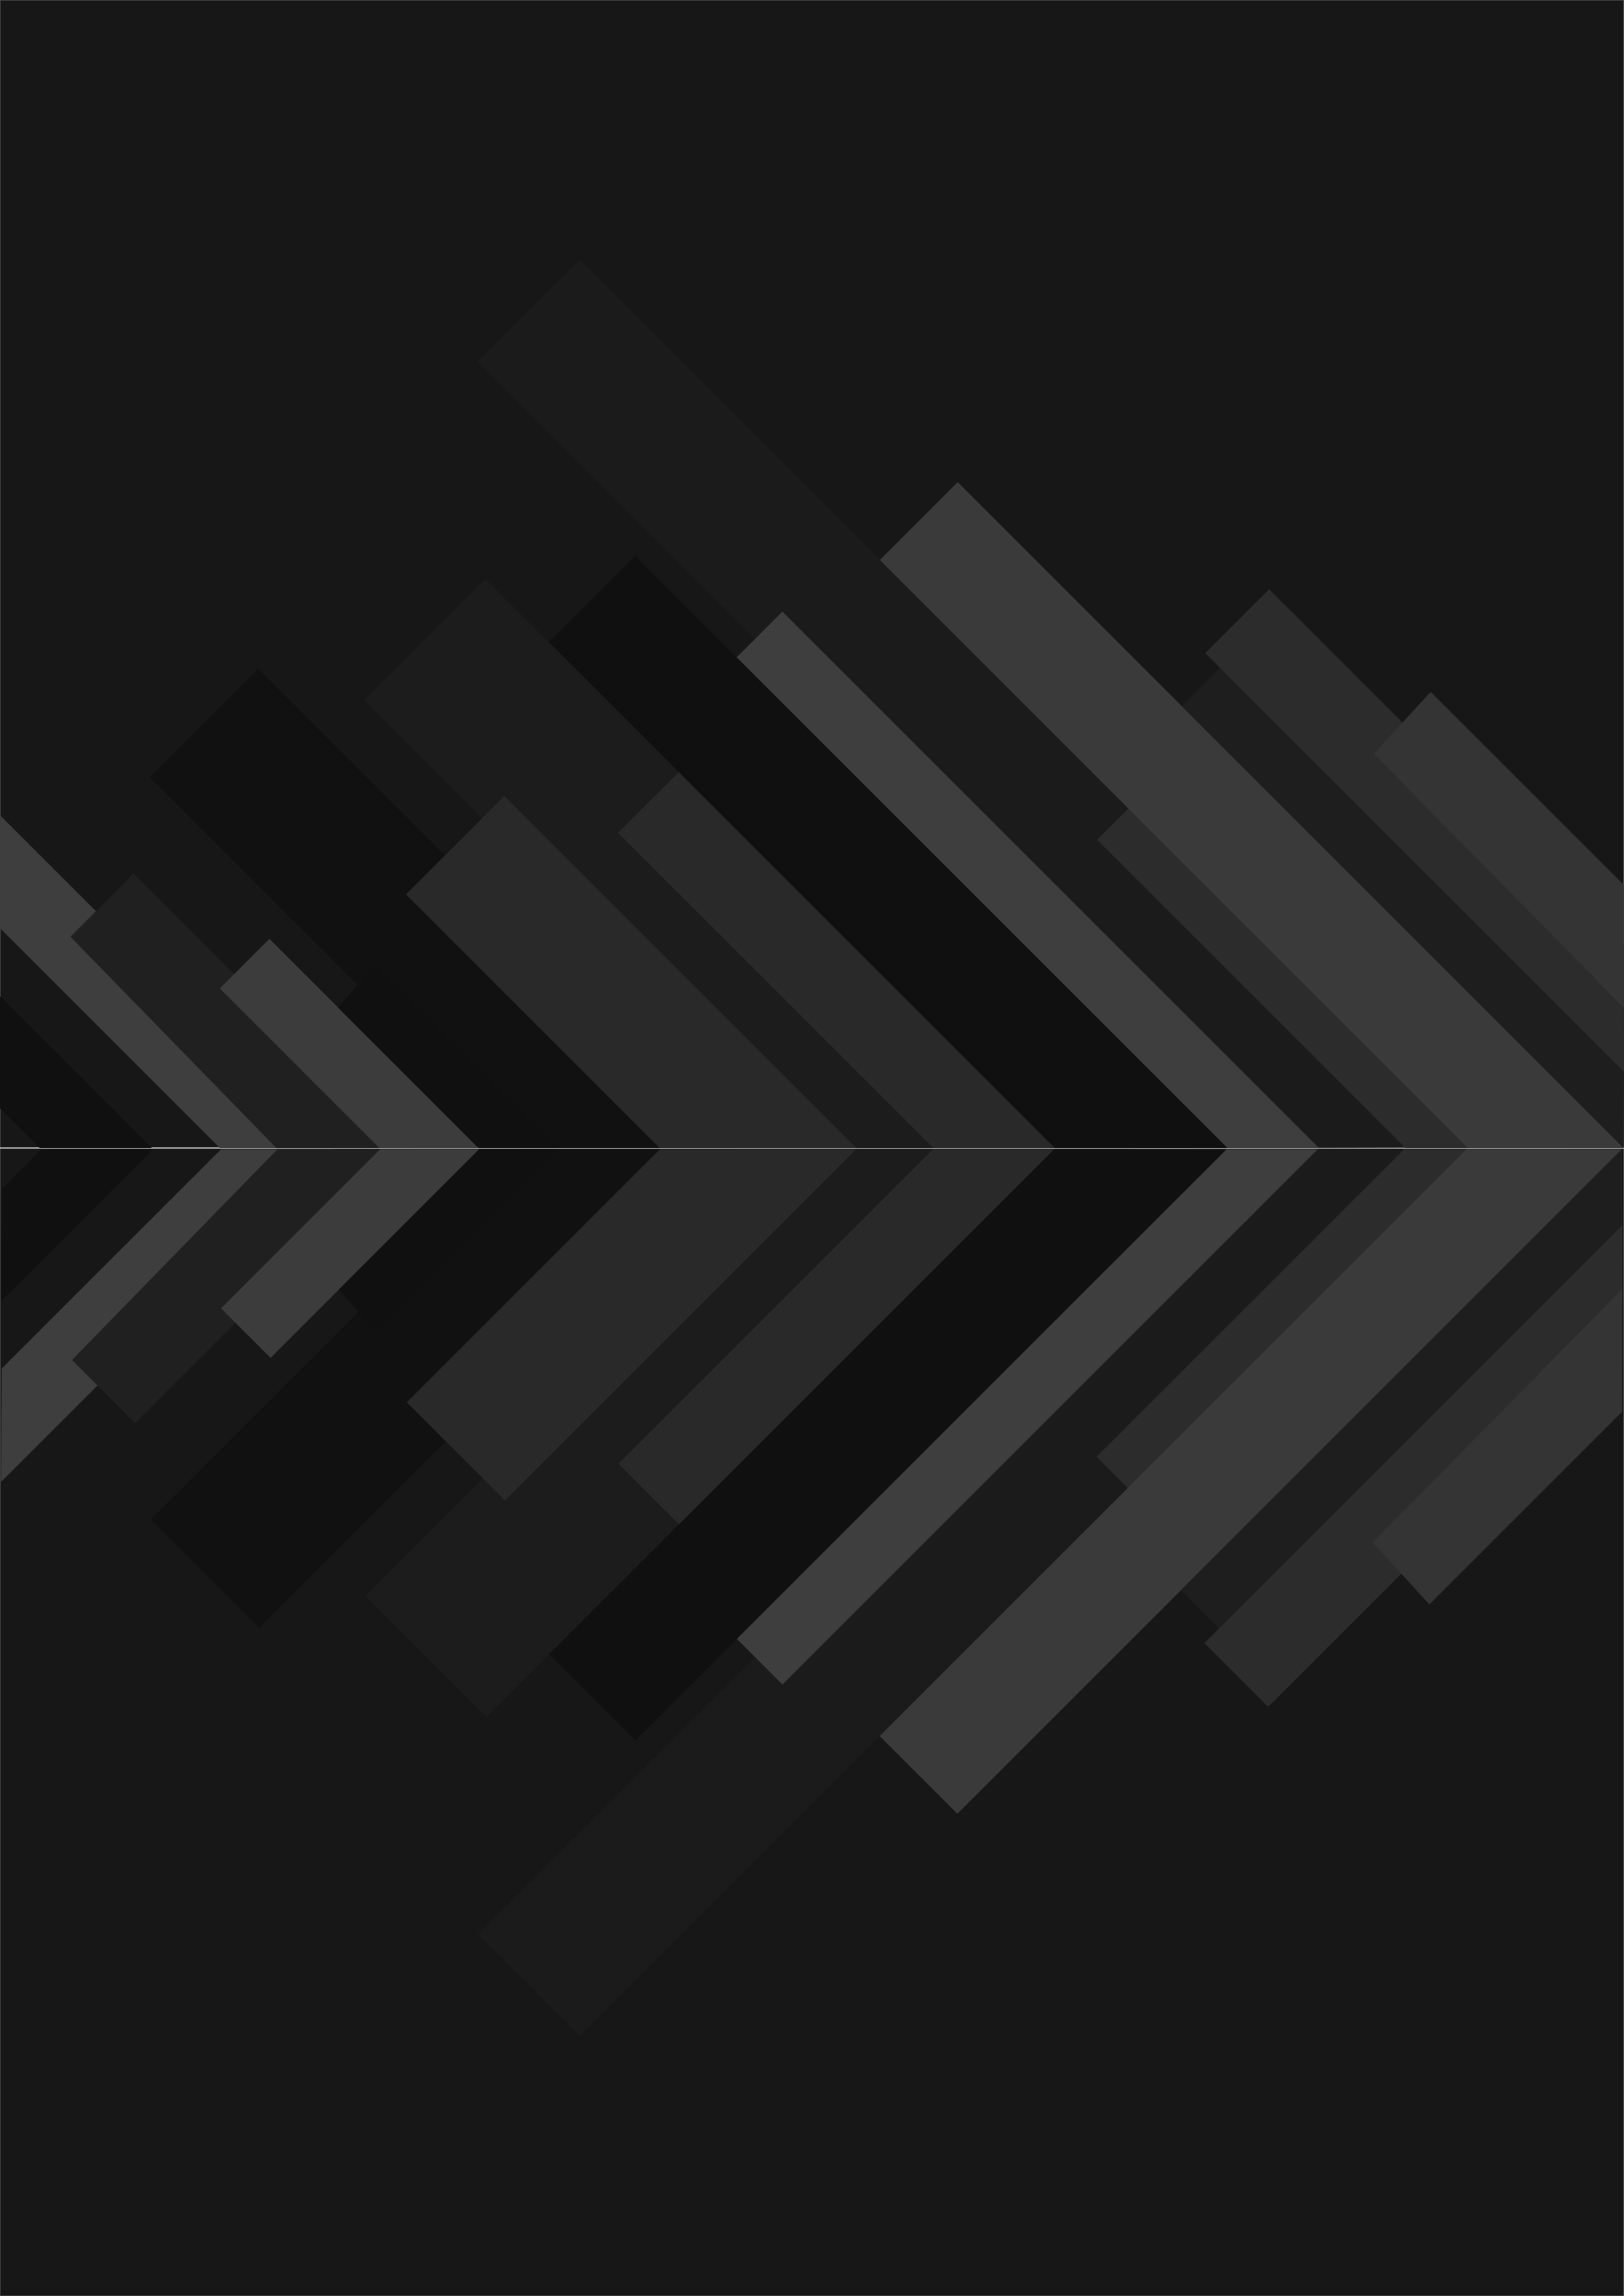
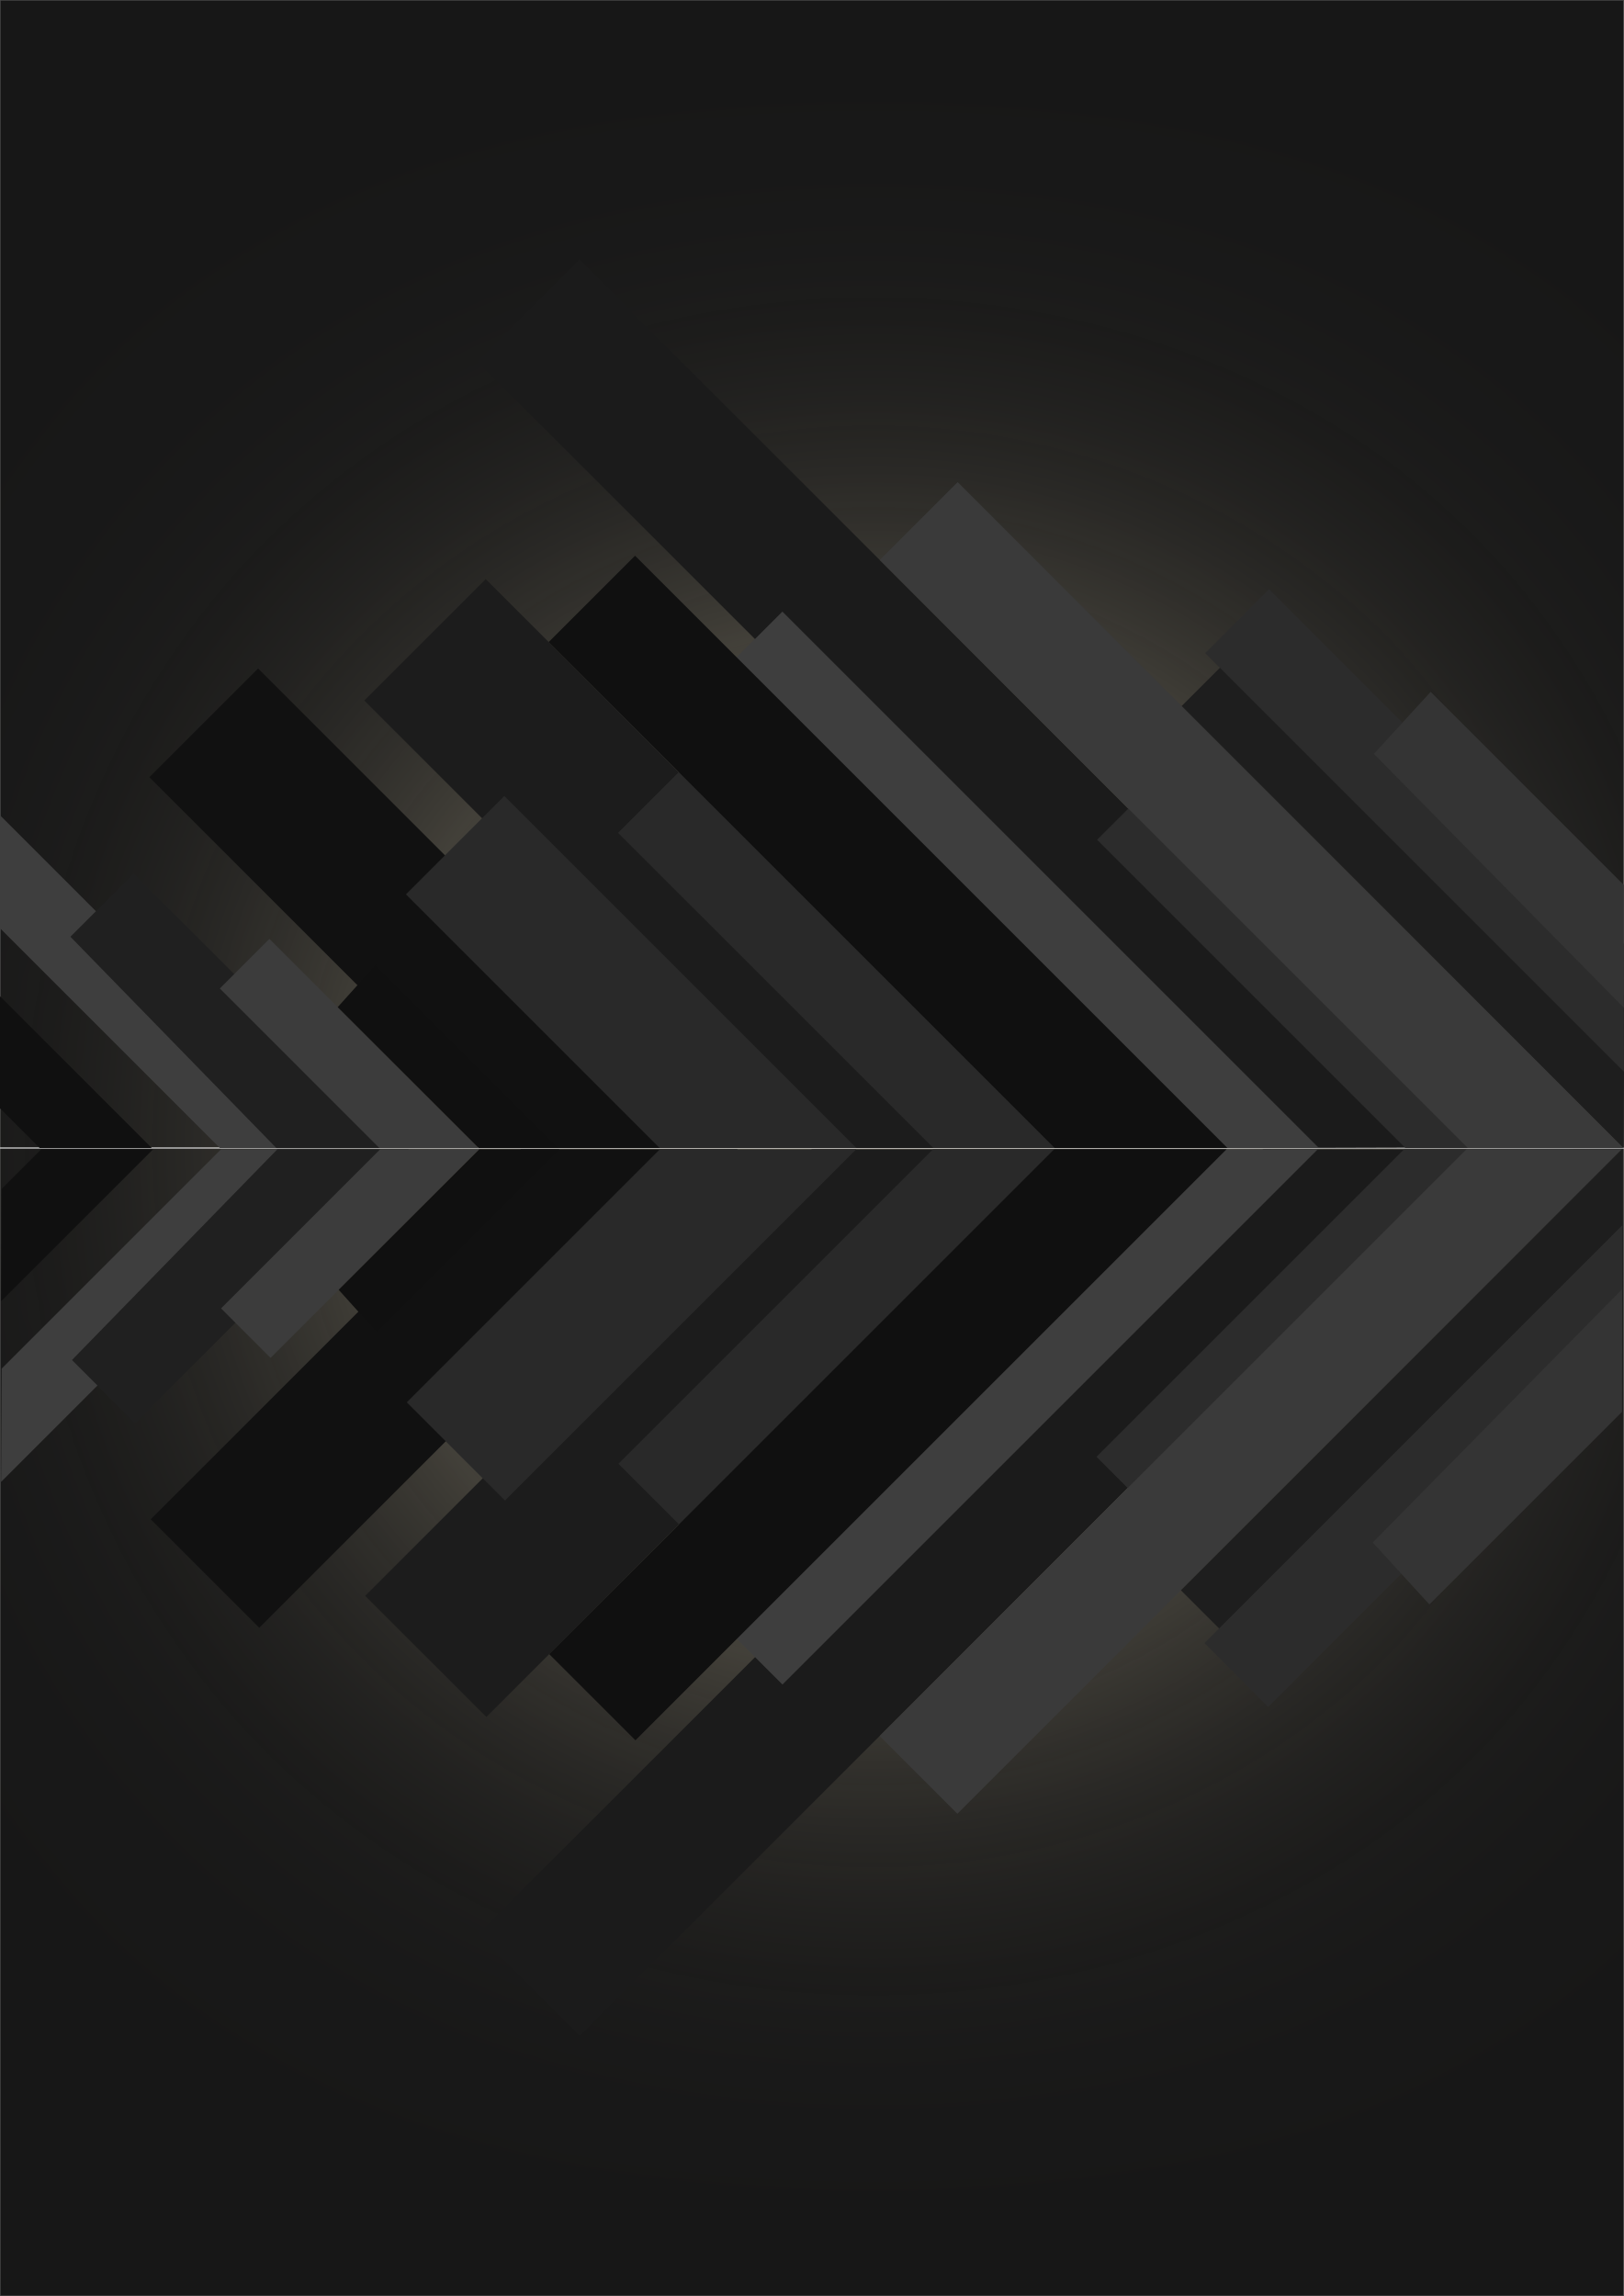
<svg xmlns="http://www.w3.org/2000/svg" width="210mm" height="297mm" viewBox="0 0 210 297" version="1.1" id="svg5">
-   <defs id="defs2" />
+   <defs id="defs2">
+     <filter style="color-interpolation-filters:sRGB" id="filter878" x="-0.668" y="-0.668" width="2.336" height="2.336">
+       <feGaussianBlur stdDeviation="34.379" id="feGaussianBlur880" />
+     </filter>
+   </defs>
  <g id="layer1">
    <rect style="fill:#171717;stroke:#4a4a4a;stroke-width:0.159;stroke-linecap:round;stroke-linejoin:round;fill-opacity:1" id="rect234" width="210" height="297" x="0" y="0" ry="0" />
+     <circle style="opacity:0.537;mix-blend-mode:normal;fill:#f5e8c5;stroke-width:0.701;stroke-linecap:round;stroke-linejoin:round;filter:url(#filter878)" id="path321" cx="108.882" cy="152.382" r="61.77" transform="matrix(1.028355,0,0,1.028355,1.003683,-8.411744)" />
    <path style="fill:#171717;fill-opacity:1;stroke:#cdcdcd;stroke-width:0.159;stroke-linecap:round;stroke-linejoin:round;stroke-opacity:1" d="M 210,148.5 H 0" id="path898" />
    <path style="fill:#1c1c1c;fill-opacity:1;stroke:none;stroke-width:0.159;stroke-linecap:round;stroke-linejoin:round;stroke-opacity:1" d="M 105,148.5 47.112,90.612 62.817,74.907 136.41,148.5 Z" id="path1710" />
    <path style="fill:#292929;fill-opacity:1;stroke:none;stroke-width:0.159;stroke-linecap:round;stroke-linejoin:round;stroke-opacity:1" d="M 120.705,148.5 79.933,107.729 96.591,91.071 154.019,148.5 Z" id="path2036" />
    <path style="fill:#111111;fill-opacity:1;stroke:none;stroke-width:0.159;stroke-linecap:round;stroke-linejoin:round;stroke-opacity:1" d="M 95.408,148.5 33.38,86.472 19.318,100.533 67.285,148.5 Z" id="path2416" />
    <path style="fill:#292929;fill-opacity:1;stroke:none;stroke-width:0.159;stroke-linecap:round;stroke-linejoin:round;stroke-opacity:1" d="M 110.767,148.5 65.231,102.964 52.503,115.692 85.311,148.5 Z" id="path2580" />
    <path style="fill:#1b1b1b;fill-opacity:1;stroke:none;stroke-width:0.159;stroke-linecap:round;stroke-linejoin:round;stroke-opacity:1" d="M 189.765,148.421 74.947,33.603 61.765,46.784 163.481,148.5 Z" id="path2852" />
    <path style="fill:#3e3e3e;fill-opacity:1;stroke:none;stroke-width:0.159;stroke-linecap:round;stroke-linejoin:round;stroke-opacity:1" d="M 170.578,148.5 101.19,79.112 89.363,90.94 146.923,148.5 Z" id="path3070" />
    <path style="fill:#3e3e3e;fill-opacity:1;stroke:none;stroke-width:0.159;stroke-linecap:round;stroke-linejoin:round;stroke-opacity:1" d="M 28.435,148.5 0,120.065 -0.079,105.377 43.044,148.5 Z" id="path4848" />
    <path style="fill:#202020;fill-opacity:1;stroke:none;stroke-width:0.159;stroke-linecap:round;stroke-linejoin:round;stroke-opacity:1" d="M 9.107,121.174 17.284,112.997 52.787,148.5 H 35.739 Z" id="path4850" />
    <path style="fill:#3c3c3c;fill-opacity:1;stroke:none;stroke-width:0.159;stroke-linecap:round;stroke-linejoin:round;stroke-opacity:1" d="M 49.064,148.5 28.432,127.868 34.847,121.453 61.894,148.5 Z" id="path5956" />
    <path style="fill:#101010;fill-opacity:1;stroke:none;stroke-width:0.159;stroke-linecap:round;stroke-linejoin:round;stroke-opacity:1" d="M 72.296,148.5 48.597,124.801 43.675,130.281 61.894,148.5 Z" id="path6120" />
    <path style="fill:#101010;fill-opacity:1;stroke:none;stroke-width:0.159;stroke-linecap:round;stroke-linejoin:round;stroke-opacity:1" d="M 5.125,148.5 0,143.375 -0.079,128.788 19.633,148.5 Z" id="path6230" />
    <path style="fill:#101010;fill-opacity:1;stroke:none;stroke-width:0.159;stroke-linecap:round;stroke-linejoin:round;stroke-opacity:1" d="M 158.75,148.5 82.135,71.885 70.965,83.055 136.41,148.5 Z" id="path6232" />
    <path style="fill:#2c2c2c;fill-opacity:1;stroke:none;stroke-width:0.159;stroke-linecap:round;stroke-linejoin:round;stroke-opacity:1" d="M 181.761,148.5 141.894,108.632 152.583,97.943 203.14,148.5 Z" id="path6960" />
    <path style="fill:#3a3a3a;fill-opacity:1;stroke:none;stroke-width:0.159;stroke-linecap:round;stroke-linejoin:round;stroke-opacity:1" d="M 192.451,148.5 H 210 L 123.861,62.361 113.783,72.439 189.844,148.5 Z" id="path6962" />
    <path style="fill:#1e1e1e;fill-opacity:1;stroke:none;stroke-width:0.159;stroke-linecap:round;stroke-linejoin:round;stroke-opacity:1" d="M 210.079,128.788 161.891,82.266 152.829,91.329 210,148.5 Z" id="path7852" />
    <path style="fill:#2c2c2c;fill-opacity:1;stroke:none;stroke-width:0.159;stroke-linecap:round;stroke-linejoin:round;stroke-opacity:1" d="M 210.04,138.644 155.878,84.482 164.138,76.221 210,122.083 Z" id="path7908" />
    <path style="fill:#343434;fill-opacity:1;stroke:none;stroke-width:0.159;stroke-linecap:round;stroke-linejoin:round;stroke-opacity:1" d="m 177.692,97.52 32.328,32.843 -0.02,-15.9 -24.968,-24.968 z" id="path7910" />
    <path style="fill:#1c1c1c;fill-opacity:1;stroke:none;stroke-width:0.158;stroke-linecap:round;stroke-linejoin:round;stroke-opacity:1" d="m 105,148.659 -57.768,57.768 15.672,15.672 73.44,-73.441 z" id="path9497" />
    <path style="fill:#292929;fill-opacity:1;stroke:none;stroke-width:0.158;stroke-linecap:round;stroke-linejoin:round;stroke-opacity:1" d="m 120.672,148.659 -40.687,40.687 16.623,16.623 57.31,-57.31 z" id="path9499" />
    <path style="fill:#111111;fill-opacity:1;stroke:none;stroke-width:0.158;stroke-linecap:round;stroke-linejoin:round;stroke-opacity:1" d="m 95.428,148.659 -61.9,61.9 -14.032,-14.032 47.867,-47.867 z" id="path9501" />
    <path style="fill:#292929;fill-opacity:1;stroke:none;stroke-width:0.158;stroke-linecap:round;stroke-linejoin:round;stroke-opacity:1" d="m 110.755,148.659 -45.442,45.442 -12.702,-12.702 32.74,-32.74 z" id="path9503" />
    <path style="fill:#1b1b1b;fill-opacity:1;stroke:none;stroke-width:0.158;stroke-linecap:round;stroke-linejoin:round;stroke-opacity:1" d="M 189.589,148.738 75.009,263.318 61.855,250.164 163.36,148.659 Z" id="path9505" />
    <path style="fill:#3e3e3e;fill-opacity:1;stroke:none;stroke-width:0.158;stroke-linecap:round;stroke-linejoin:round;stroke-opacity:1" d="m 170.442,148.659 -69.244,69.244 -11.803,-11.803 57.441,-57.441 z" id="path9507" />
    <path style="fill:#3e3e3e;fill-opacity:1;stroke:none;stroke-width:0.158;stroke-linecap:round;stroke-linejoin:round;stroke-opacity:1" d="m 28.594,148.659 -28.376,28.376 -0.079,14.657 43.034,-43.034 z" id="path9509" />
    <path style="fill:#202020;fill-opacity:1;stroke:none;stroke-width:0.158;stroke-linecap:round;stroke-linejoin:round;stroke-opacity:1" d="m 9.305,175.928 8.16,8.16 35.43,-35.43 h -17.013 z" id="path9511" />
    <path style="fill:#3c3c3c;fill-opacity:1;stroke:none;stroke-width:0.158;stroke-linecap:round;stroke-linejoin:round;stroke-opacity:1" d="m 49.18,148.659 -20.589,20.589 6.401,6.401 26.991,-26.991 z" id="path9513" />
    <path style="fill:#101010;fill-opacity:1;stroke:none;stroke-width:0.158;stroke-linecap:round;stroke-linejoin:round;stroke-opacity:1" d="m 72.363,148.659 -23.65,23.65 -4.912,-5.468 18.181,-18.181 z" id="path9515" />
    <path style="fill:#101010;fill-opacity:1;stroke:none;stroke-width:0.158;stroke-linecap:round;stroke-linejoin:round;stroke-opacity:1" d="m 5.332,148.659 -5.115,5.115 -0.079,14.557 19.672,-19.672 z" id="path9517" />
    <path style="fill:#101010;fill-opacity:1;stroke:none;stroke-width:0.158;stroke-linecap:round;stroke-linejoin:round;stroke-opacity:1" d="m 158.639,148.659 -76.457,76.457 -11.147,-11.147 65.31,-65.31 z" id="path9519" />
    <path style="fill:#2c2c2c;fill-opacity:1;stroke:none;stroke-width:0.158;stroke-linecap:round;stroke-linejoin:round;stroke-opacity:1" d="m 181.602,148.659 -39.785,39.785 10.667,10.667 50.452,-50.452 z" id="path9521" />
    <path style="fill:#3a3a3a;fill-opacity:1;stroke:none;stroke-width:0.158;stroke-linecap:round;stroke-linejoin:round;stroke-opacity:1" d="m 192.27,148.659 h 17.513 l -85.961,85.961 -10.057,-10.057 75.904,-75.904 z" id="path9523" />
    <path style="fill:#1e1e1e;fill-opacity:1;stroke:none;stroke-width:0.158;stroke-linecap:round;stroke-linejoin:round;stroke-opacity:1" d="m 209.862,168.33 -48.088,46.425 -9.044,-9.044 57.053,-57.053 z" id="path9525" />
    <path style="fill:#2c2c2c;fill-opacity:1;stroke:none;stroke-width:0.158;stroke-linecap:round;stroke-linejoin:round;stroke-opacity:1" d="m 209.822,158.494 -54.05,54.05 8.244,8.244 45.767,-45.767 z" id="path9527" />
    <path style="fill:#343434;fill-opacity:1;stroke:none;stroke-width:0.158;stroke-linecap:round;stroke-linejoin:round;stroke-opacity:1" d="m 177.542,199.533 32.261,-32.775 -0.02,15.867 -24.916,24.916 z" id="path9529" />
  </g>
</svg>
